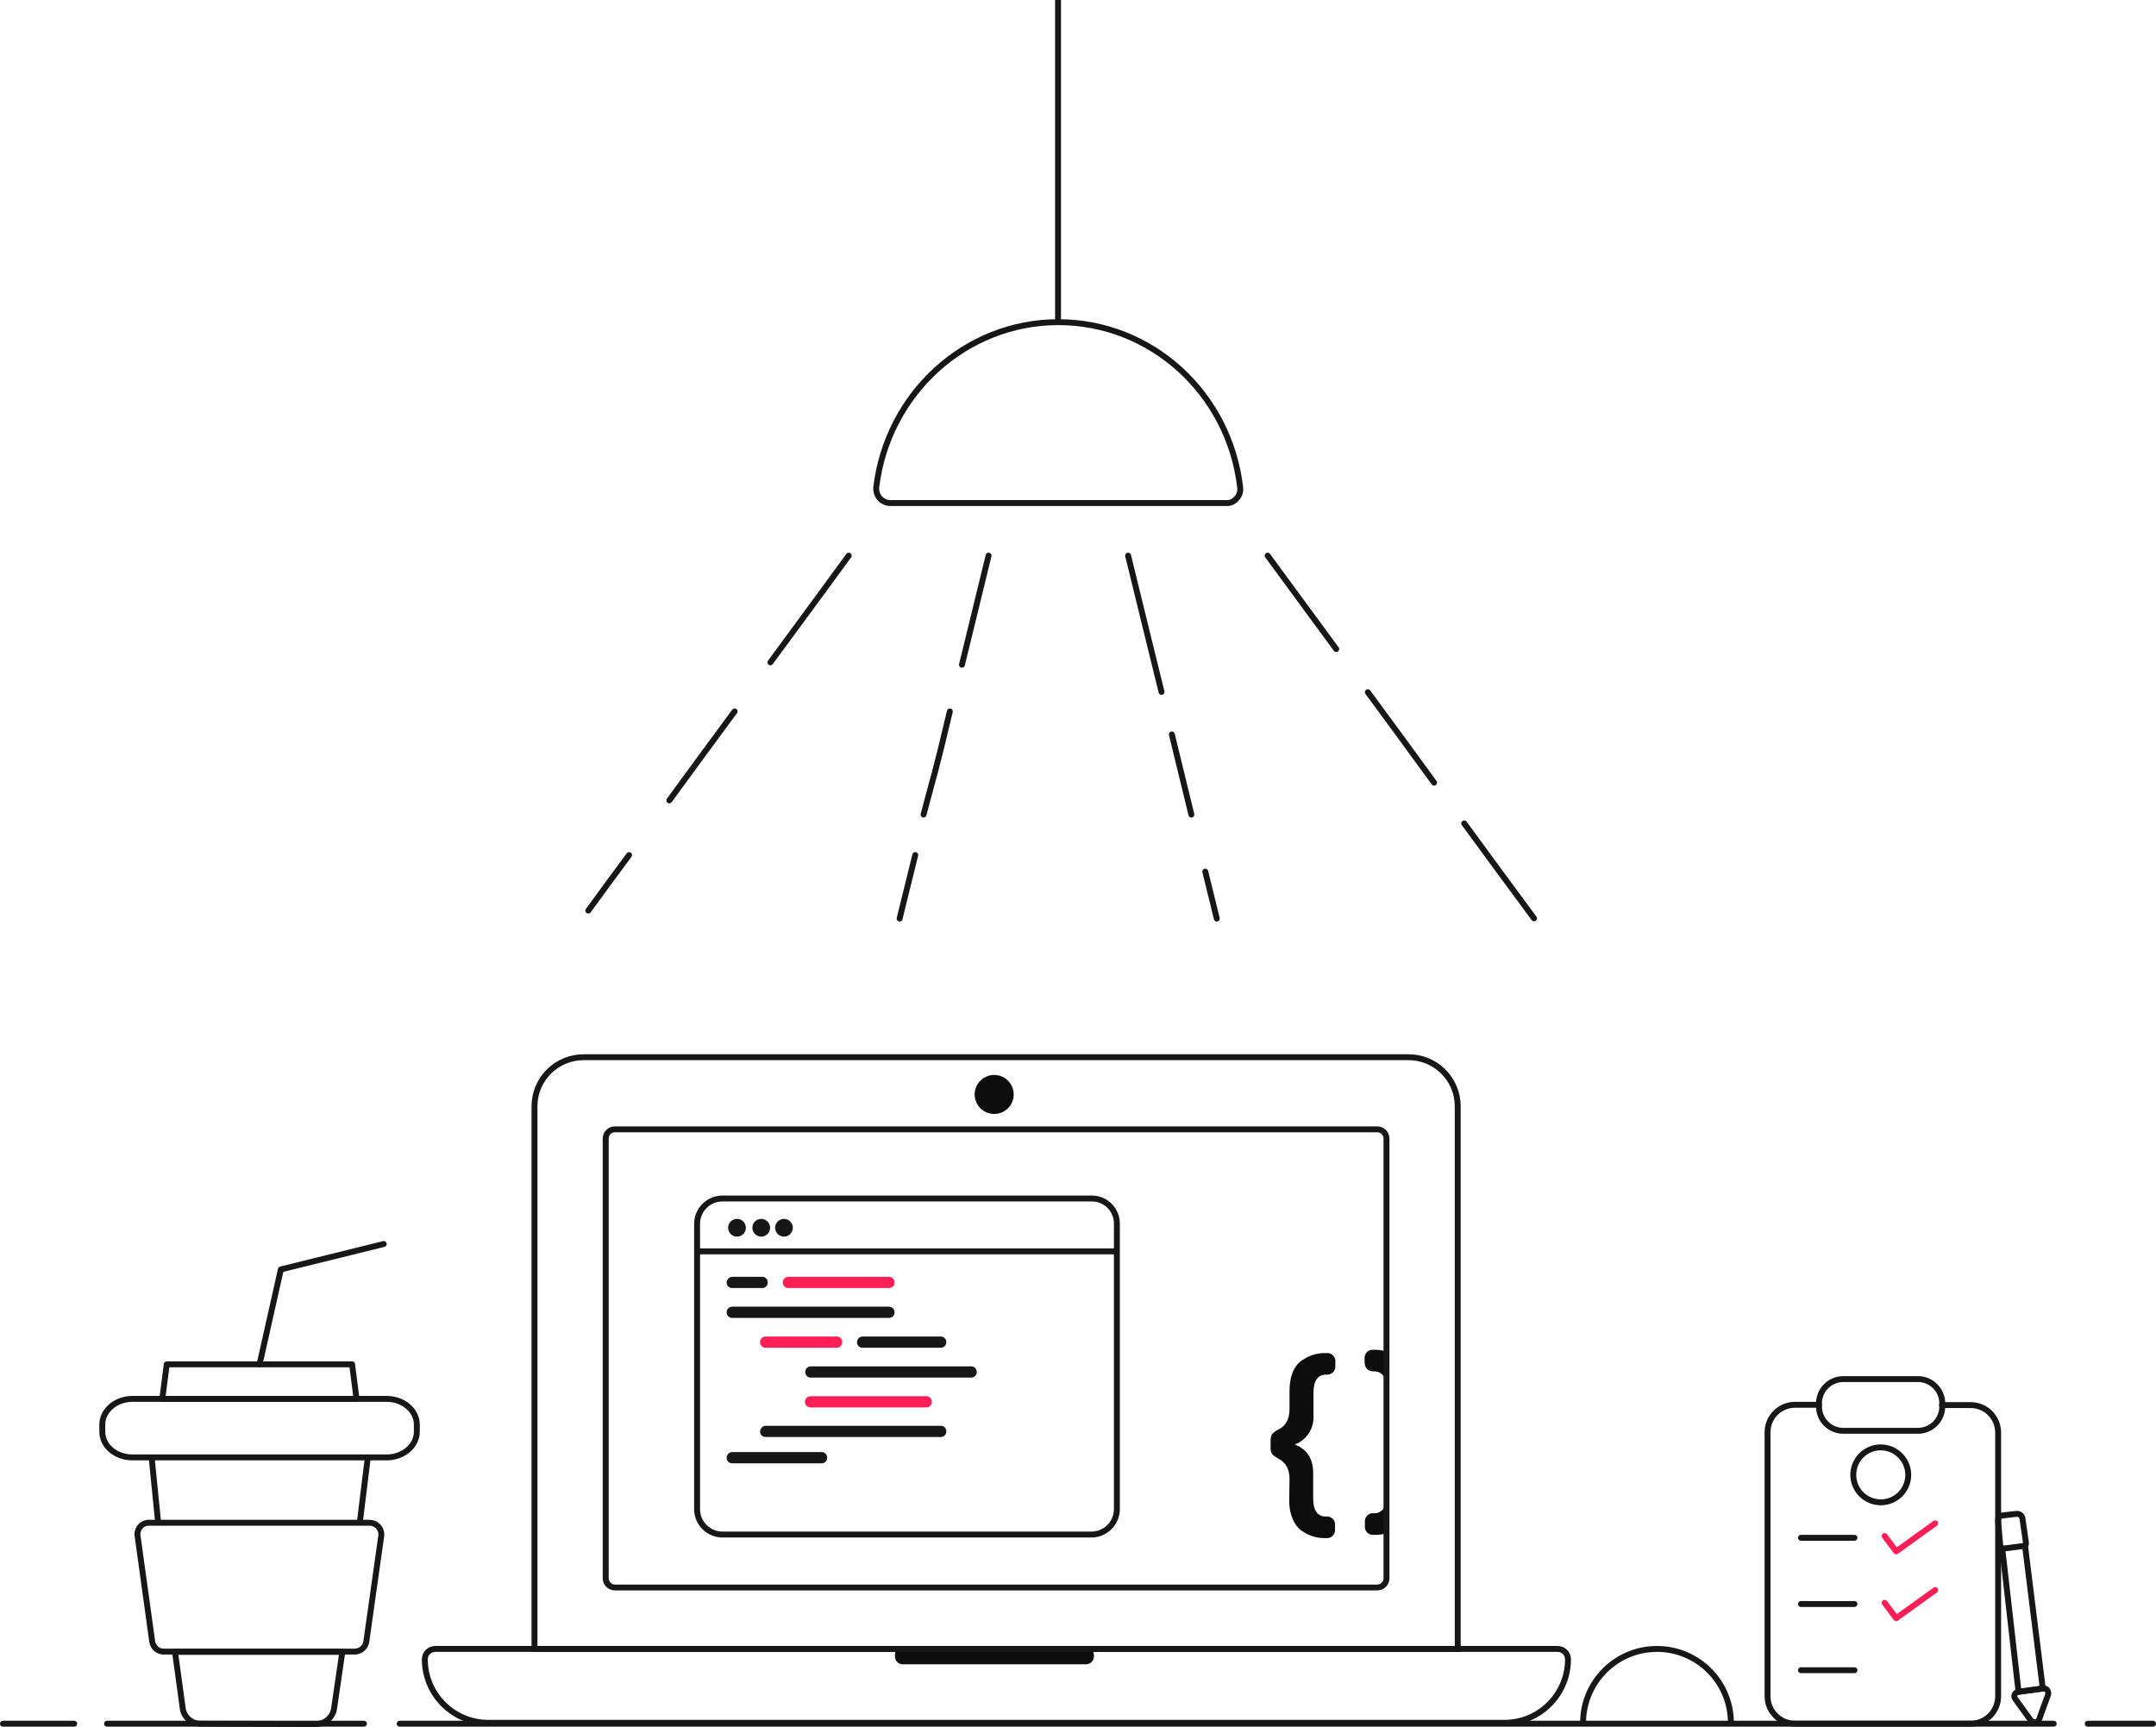
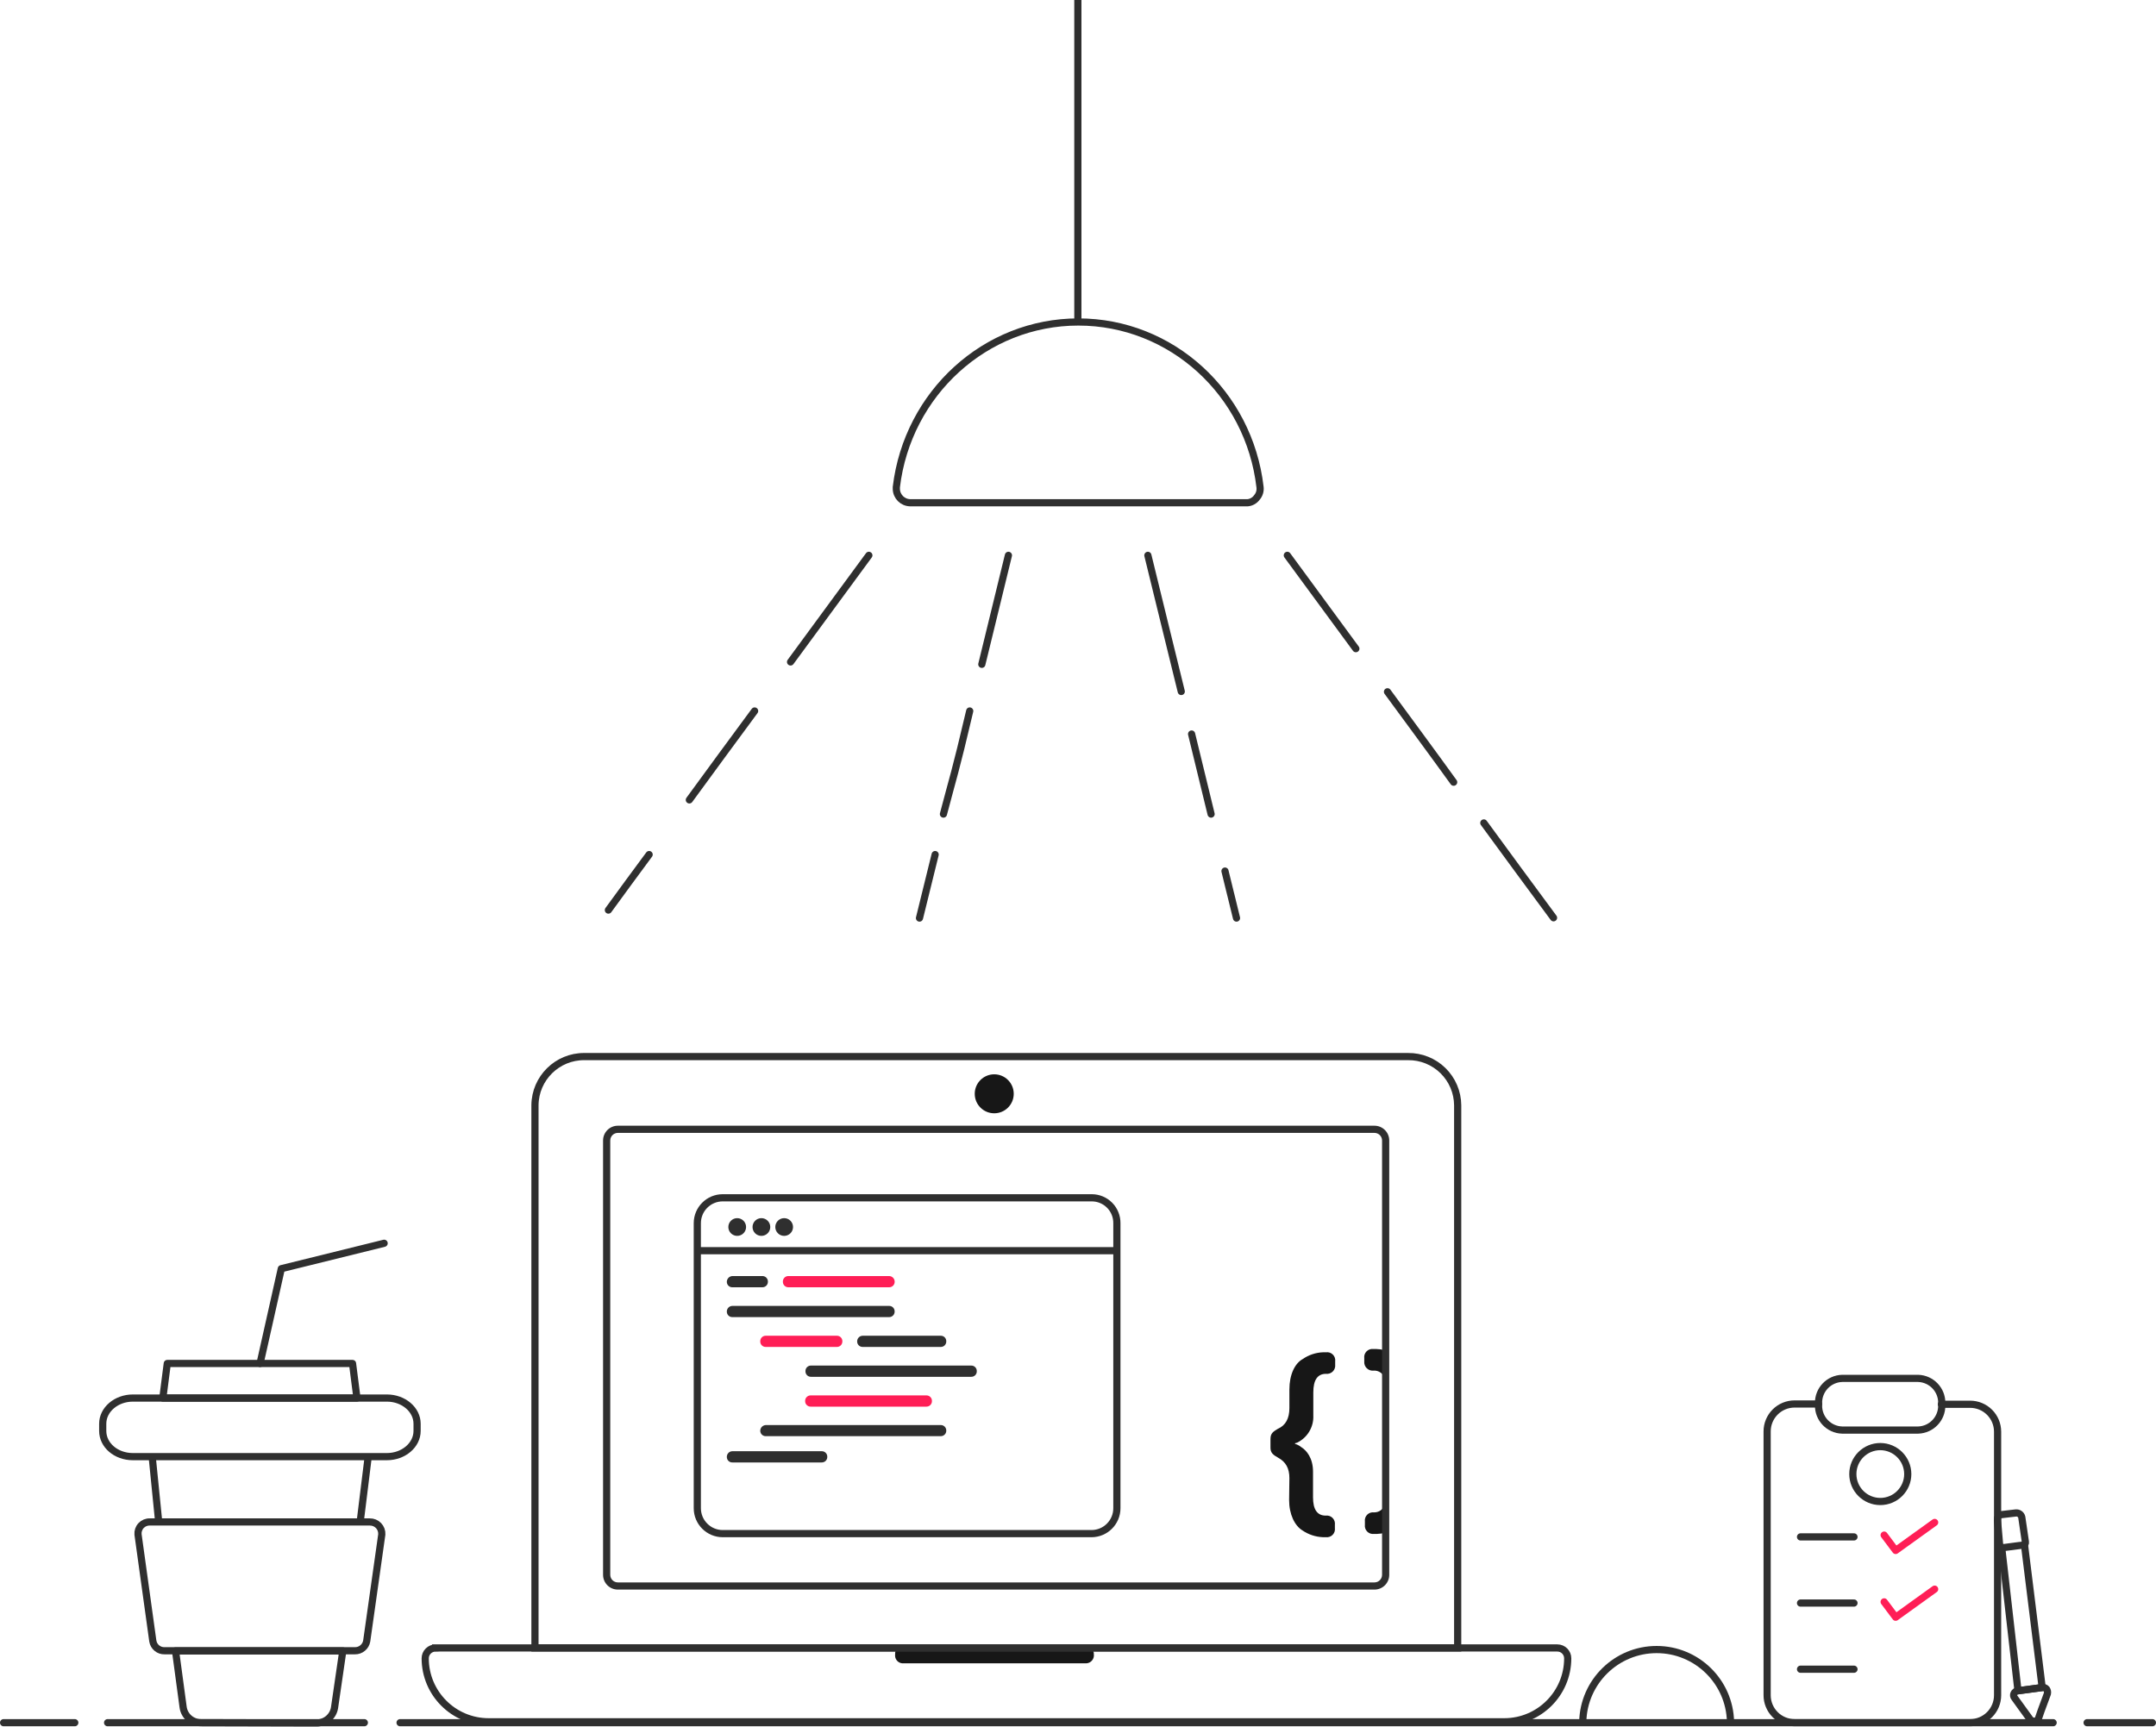
- <svg xmlns="http://www.w3.org/2000/svg" viewBox="0 0 729.3 584.3">
+ <svg xmlns="http://www.w3.org/2000/svg" viewBox="0 0 600.5 481">
  <defs>
-     <style>.cls-1{fill:#0d0d0d;}.cls-2,.cls-3,.cls-4,.cls-5,.cls-7{fill:none;stroke-width:2px;}.cls-2,.cls-3,.cls-4,.cls-5{stroke:#171717;}.cls-2,.cls-4{stroke-miterlimit:10;}.cls-3,.cls-5,.cls-7{stroke-linejoin:round;}.cls-4,.cls-5,.cls-7{stroke-linecap:round;}.cls-6{fill:#171717;}.cls-7{stroke:#ff1e56;}.cls-8{fill:#ff1e56;}</style>
+     <style>.cls-1,.cls-2,.cls-4,.cls-5,.cls-7{fill:none;stroke-width:2px;}.cls-1,.cls-2,.cls-4,.cls-5{stroke:#2f2f2f;}.cls-1,.cls-2{stroke-miterlimit:10;}.cls-2,.cls-5,.cls-7{stroke-linecap:round;}.cls-3{fill:#171717;}.cls-4,.cls-5,.cls-7{stroke-linejoin:round;}.cls-6{fill:#2f2f2f;}.cls-7{stroke:#ff1e56;}.cls-8{fill:#ff1e56;}</style>
  </defs>
  <g id="Layer_2" data-name="Layer 2">
    <g id="Layer_2-2" data-name="Layer 2">
-       <path class="cls-1" d="M304.44,557.9c-1.7,0-1.7,1.4-1.7,2.7h0a2.65,2.65,0,0,0,2.9,2.5h61.5a2.71,2.71,0,0,0,2.9-2.5h0c0-1.2,0-2.6-2-2.6a3.08,3.08,0,0,0-.9.1h-61.5a6,6,0,0,0-1.2-.2Z" />
-       <polygon class="cls-2" points="677.3 524 685 523 691 571.3 682.8 572.4 677.3 524" />
-       <path class="cls-2" d="M685,523c.2-.2.2-.5.3-.7v-.4l-1.2-8.3a1.86,1.86,0,0,0-2-1.4l-2.6.3-2.6.3c-.7.4-1,.6-1,2l.7,8a2.12,2.12,0,0,0,.3.7c.1.2.2.2.3.3" />
-       <path class="cls-1" d="M464.8,464a3.67,3.67,0,0,1,3.7,2.6v-9.5a12.61,12.61,0,0,0-2.8-.4h-1a2.75,2.75,0,0,0-3.1,3.1v1.1C461.7,463,462.8,464,464.8,464Z" />
-       <path class="cls-1" d="M468.5,509.4a3.75,3.75,0,0,1-3.7,2.6,2.75,2.75,0,0,0-3.1,3.1v1.1a2.75,2.75,0,0,0,3.1,3.1h1a13.51,13.51,0,0,0,2.8-.4l-.1-9.5Z" />
-       <path class="cls-2" d="M476.3,357.7H197.6a16.61,16.61,0,0,0-16.8,16.48V557.9H493.1V374.18a16.61,16.61,0,0,0-16.8-16.48Z" />
-       <path class="cls-2" d="M369.3,405.5H244.4a8.6,8.6,0,0,0-8.6,8.6v96.5a8.6,8.6,0,0,0,8.6,8.6H369.2a8.6,8.6,0,0,0,8.6-8.6V414.1a8.45,8.45,0,0,0-8.5-8.6Z" />
-       <line class="cls-3" x1="235.8" y1="423.4" x2="377.9" y2="423.4" />
-       <path class="cls-4" d="M535.5,582.9a25,25,0,0,1,50,0" />
-       <line class="cls-4" x1="135.2" y1="583.2" x2="694.7" y2="583.2" />
-       <line class="cls-4" x1="706.2" y1="583.2" x2="728.3" y2="583.2" />
-       <line class="cls-4" x1="25.1" y1="583.2" x2="1" y2="583.2" />
-       <line class="cls-4" x1="36.2" y1="583.2" x2="123.1" y2="583.2" />
-       <path class="cls-2" d="M130.8,473.3h-86c-5.6,0-10.2,3.9-10.2,8.7v2.4c0,4.8,4.5,8.7,10.2,8.7h86c5.6,0,10.2-3.9,10.2-8.7V482c0-4.8-4.6-8.7-10.2-8.7Z" />
-       <path class="cls-2" d="M125,515.2H50.5a3.88,3.88,0,0,0-4,4.2l5,36.1a3.92,3.92,0,0,0,4,3.3h64.4a4,4,0,0,0,4-3.3l5.1-36.1a4,4,0,0,0-4-4.2Z" />
-       <line class="cls-3" x1="51.3" y1="493.2" x2="53.5" y2="515.2" />
-       <line class="cls-3" x1="124.4" y1="493.2" x2="121.7" y2="515.2" />
-       <polygon class="cls-3" points="54.9 473.3 56.4 461.6 90.7 461.6 119.1 461.6 120.6 473.3 54.9 473.3" />
-       <polyline class="cls-5" points="129.8 420.9 95 429.5 87.8 461.6" />
-       <path class="cls-3" d="M59.2,558.9l2.6,19a6,6,0,0,0,6,5.3l39.1.1a6.14,6.14,0,0,0,6.1-5.2l2.8-19.2Z" />
-       <circle class="cls-1" cx="336.3" cy="370.3" r="6.6" />
-       <circle class="cls-6" cx="249.3" cy="415.4" r="3" />
-       <circle class="cls-6" cx="257.5" cy="415.4" r="3" />
-       <circle class="cls-6" cx="265.2" cy="415.4" r="3" />
-       <path class="cls-2" d="M649,466.6H623.3a8.24,8.24,0,0,0-8,8.4v.7a8.24,8.24,0,0,0,8,8.4H649a8.24,8.24,0,0,0,8-8.4V475a8.24,8.24,0,0,0-8-8.4Z" />
-       <path class="cls-5" d="M615.3,475.3h-8.1a9.28,9.28,0,0,0-9.3,9.3v89.3a9.28,9.28,0,0,0,9.3,9.3h59.4a9.28,9.28,0,0,0,9.3-9.3V484.7a9.28,9.28,0,0,0-9.3-9.3h-9.7" />
-       <path class="cls-2" d="M692.5,571.8a1.57,1.57,0,0,0-1.5-.5h0l-8.2,1.1h0a1.6,1.6,0,0,0-1.3.9,1.37,1.37,0,0,0,.2,1.5l3.1,4.3,2.1,2.9a1.75,1.75,0,0,0,1.4.7h.2a1.43,1.43,0,0,0,1.3-1l.9-2.6,2.1-5.7A2,2,0,0,0,692.5,571.8Z" />
-       <path class="cls-2" d="M636.2,489.7a9.3,9.3,0,1,0,9.3,9.3,9.35,9.35,0,0,0-9.3-9.3Z" />
-       <line class="cls-4" x1="609.2" y1="520.3" x2="627.3" y2="520.3" />
-       <polyline class="cls-7" points="637.5 542.3 641.4 547.5 654.6 538" />
-       <line class="cls-5" x1="609.2" y1="542.7" x2="627.3" y2="542.7" />
-       <line class="cls-4" x1="609.2" y1="565.1" x2="627.3" y2="565.1" />
-       <polyline class="cls-7" points="637.5 519.7 641.4 524.9 654.6 515.4" />
-       <path class="cls-2" d="M418.5,168.4a4.35,4.35,0,0,1-3.1,1.8H301.1a4.78,4.78,0,0,1-4.7-4.7v-.6c3.8-31.8,30.2-55.9,61.6-55.9s57.8,24,61.5,55.9A4.43,4.43,0,0,1,418.5,168.4Z" />
-       <path class="cls-4" d="M212.8,289.3c-2.3,3.1-11.5,15.6-13.8,18.8" />
-       <path class="cls-4" d="M248.5,240.7c-10.2,13.8-12,16.3-22.1,30.1" />
-       <path class="cls-4" d="M287.1,188c-3.6,5-22.9,31.2-26.5,36.1" />
-       <path class="cls-4" d="M309.6,289.3c-4.3,17.6-1,3.9-5.3,21.5" />
-       <path class="cls-4" d="M321.3,240.7c-5,21.3-5.6,22.3-8.9,34.9" />
-       <path class="cls-4" d="M334.4,188c-.9,3.7-8.1,33.3-9,36.9" />
-       <path class="cls-4" d="M407.7,294.9c4.3,17.6-.4-1.7,3.9,15.9" />
-       <path class="cls-4" d="M396.4,248.5c4.3,17.6,2.3,9.5,6.6,27.1" />
-       <path class="cls-4" d="M381.6,188c2.5,10.1,8.8,36.1,11.3,46.1" />
-       <path class="cls-4" d="M495.3,278.6c5.9,8.1,17.6,24,23.6,32.1" />
-       <path class="cls-4" d="M462.7,234.2c6.4,8.7,16.1,21.9,22.4,30.6" />
-       <path class="cls-4" d="M428.8,188c4.5,6.1,18.7,25.5,23.2,31.6" />
-       <line class="cls-2" x1="357.9" y1="109.1" x2="357.9" />
-       <path class="cls-1" d="M436.2,500.4c0-3.3-1.2-5.5-3.8-6.9-1.8-1-2.6-1.7-2.6-3.4v-2.9c0-2,.9-2.5,2.5-3.5,2.6-1.1,3.9-3.5,3.9-7v-6.3c0-5,1.8-8.8,4.5-10.3a12.93,12.93,0,0,1,6.9-2.3h1a2.75,2.75,0,0,1,3.1,3.1V462a2.8,2.8,0,0,1-3.1,3.1c-2.9,0-4.3,2.1-4.3,6.3v7.8a9.8,9.8,0,0,1-5.5,9.2l-.7.2v.2a6.06,6.06,0,0,1,2.1,1.1c1.8,1.1,4,3.7,4,8.3v8.7c0,4.1,1.4,6.2,4.3,6.2a2.75,2.75,0,0,1,3.1,3.1v1.1a2.75,2.75,0,0,1-3.1,3.1h-1a13.22,13.22,0,0,1-6.9-2.3c-2.6-1.6-4.5-5.4-4.5-10.3l.1-7.4Z" />
-       <path class="cls-6" d="M247.7,432h10.1a1.84,1.84,0,0,1,1.9,1.9h0a1.84,1.84,0,0,1-1.9,1.9H247.7a1.84,1.84,0,0,1-1.9-1.9h0A2,2,0,0,1,247.7,432Z" />
-       <path class="cls-8" d="M300.7,432h-34a1.84,1.84,0,0,0-1.9,1.9h0a1.84,1.84,0,0,0,1.9,1.9h34a1.84,1.84,0,0,0,1.9-1.9h0A1.9,1.9,0,0,0,300.7,432Z" />
-       <path class="cls-6" d="M247.7,442.1h53a1.84,1.84,0,0,1,1.9,1.9h0a1.84,1.84,0,0,1-1.9,1.9h-53a1.84,1.84,0,0,1-1.9-1.9h0A1.9,1.9,0,0,1,247.7,442.1Z" />
-       <path class="cls-8" d="M283,452.2H259a1.84,1.84,0,0,0-1.9,1.9h0A1.84,1.84,0,0,0,259,456h24a1.84,1.84,0,0,0,1.9-1.9h0A1.84,1.84,0,0,0,283,452.2Z" />
-       <path class="cls-6" d="M291.8,452.2h26.4a1.84,1.84,0,0,1,1.9,1.9h0a1.84,1.84,0,0,1-1.9,1.9H291.8a1.84,1.84,0,0,1-1.9-1.9h0A1.9,1.9,0,0,1,291.8,452.2Z" />
-       <path class="cls-6" d="M274.3,462.3h54.2a1.84,1.84,0,0,1,1.9,1.9h0a1.84,1.84,0,0,1-1.9,1.9H274.3a1.84,1.84,0,0,1-1.9-1.9h0A1.84,1.84,0,0,1,274.3,462.3Z" />
-       <path class="cls-8" d="M313.3,472.4H274.2a1.84,1.84,0,0,0-1.9,1.9h0a1.84,1.84,0,0,0,1.9,1.9h39.1a1.84,1.84,0,0,0,1.9-1.9h0A1.84,1.84,0,0,0,313.3,472.4Z" />
-       <path class="cls-6" d="M259,482.4h59.2a1.84,1.84,0,0,1,1.9,1.9h0a1.84,1.84,0,0,1-1.9,1.9H259a1.84,1.84,0,0,1-1.9-1.9h0A2,2,0,0,1,259,482.4Z" />
-       <path class="cls-6" d="M247.7,491.3h30.2a1.84,1.84,0,0,1,1.9,1.9h0a1.84,1.84,0,0,1-1.9,1.9H247.7a1.84,1.84,0,0,1-1.9-1.9h0A1.9,1.9,0,0,1,247.7,491.3Z" />
-       <path class="cls-2" d="M147.21,557.9H526.89a3.51,3.51,0,0,1,3.51,3.51v0a21.49,21.49,0,0,1-21.49,21.49H165.19a21.49,21.49,0,0,1-21.49-21.49v0A3.51,3.51,0,0,1,147.21,557.9Z" />
-       <path class="cls-6" d="M465.88,383.1a2.12,2.12,0,0,1,2.12,2.12V534a2.12,2.12,0,0,1-2.12,2.12H208A2.12,2.12,0,0,1,205.9,534V385.22A2.12,2.12,0,0,1,208,383.1H465.88m0-2H208a4.11,4.11,0,0,0-4.12,4.12V534A4.11,4.11,0,0,0,208,538.1H465.88A4.11,4.11,0,0,0,470,534V385.22a4.11,4.11,0,0,0-4.12-4.12Z" />
+       <path class="cls-1" d="M350.08,138.58a3.6,3.6,0,0,1-2.56,1.48h-94a3.93,3.93,0,0,1-3.87-3.87v-.49c3.13-26.17,24.85-46,50.69-46s47.56,19.75,50.61,46A3.7,3.7,0,0,1,350.08,138.58Z" />
+       <path class="cls-2" d="M180.8,238.07c-1.89,2.55-9.46,12.83-11.35,15.47" />
+       <path class="cls-2" d="M210.18,198.07c-8.39,11.36-9.87,13.42-18.18,24.77" />
+       <path class="cls-2" d="M242,154.71c-3,4.11-18.85,25.67-21.81,29.7" />
+       <path class="cls-2" d="M260.46,238.07c-3.54,14.48-.82,3.21-4.36,17.69" />
+       <path class="cls-2" d="M270.09,198.07c-4.11,17.53-4.61,18.35-7.32,28.72" />
+       <path class="cls-2" d="M280.87,154.71c-.74,3-6.67,27.4-7.41,30.36" />
+       <path class="cls-2" d="M341.19,242.67c3.54,14.49-.33-1.39,3.21,13.09" />
+       <path class="cls-2" d="M331.89,204.49c3.54,14.48,1.89,7.82,5.43,22.3" />
+       <path class="cls-2" d="M319.71,154.71c2.06,8.31,7.24,29.7,9.3,37.93" />
+       <path class="cls-2" d="M413.28,229.26c4.85,6.67,14.48,19.75,19.42,26.42" />
+       <path class="cls-2" d="M386.45,192.72c5.26,7.16,13.25,18,18.43,25.19" />
+       <path class="cls-2" d="M358.55,154.71c3.7,5,15.39,21,19.09,26" />
+       <line class="cls-1" x1="300.21" y1="89.78" x2="300.21" />
+       <path class="cls-3" d="M250.7,459.1c-1.4,0-1.4,1.15-1.4,2.22h0a2.19,2.19,0,0,0,2.39,2.06h50.6a2.24,2.24,0,0,0,2.39-2.06h0c0-1,0-2.14-1.65-2.14a2.63,2.63,0,0,0-.74.08h-50.6a5.17,5.17,0,0,0-1-.16Z" />
+       <polygon class="cls-1" points="557.53 431.2 563.87 430.38 568.8 470.13 562.06 471.03 557.53 431.2" />
+       <path class="cls-1" d="M563.87,430.38c.16-.17.16-.41.24-.58v-.33l-1-6.83a1.54,1.54,0,0,0-1.65-1.15l-2.14.25-2.14.25c-.58.32-.82.49-.82,1.64l.57,6.58a1.73,1.73,0,0,0,.25.58c.08.16.17.16.25.25" />
+       <path class="cls-3" d="M382.66,381.83a3,3,0,0,1,3,2.14v-7.82a10.06,10.06,0,0,0-2.31-.33h-.82a2.27,2.27,0,0,0-2.55,2.55v.91A2.36,2.36,0,0,0,382.66,381.83Z" />
+       <path class="cls-3" d="M385.71,419.19a3.09,3.09,0,0,1-3,2.14,2.26,2.26,0,0,0-2.55,2.55v.9a2.27,2.27,0,0,0,2.55,2.55h.83a10.73,10.73,0,0,0,2.3-.33l-.08-7.81Z" />
+       <path class="cls-1" d="M392.13,294.35H162.78A13.67,13.67,0,0,0,149,307.92V459.1H406V307.92a13.67,13.67,0,0,0-13.82-13.57Z" />
+       <path class="cls-1" d="M304.08,333.69H201.29a7.07,7.07,0,0,0-7.07,7.07v79.41a7.08,7.08,0,0,0,7.07,7.08H304a7.08,7.08,0,0,0,7.08-7.08V340.76a7,7,0,0,0-7-7.07Z" />
+       <line class="cls-4" x1="194.22" y1="348.42" x2="311.15" y2="348.42" />
+       <path class="cls-2" d="M440.84,479.67a20.58,20.58,0,0,1,41.15,0" />
+       <line class="cls-2" x1="111.43" y1="479.92" x2="571.85" y2="479.92" />
+       <line class="cls-2" x1="581.31" y1="479.92" x2="599.5" y2="479.92" />
+       <line class="cls-2" x1="20.83" y1="479.92" x2="1" y2="479.92" />
+       <line class="cls-2" x1="29.97" y1="479.92" x2="101.48" y2="479.92" />
+       <path class="cls-1" d="M107.81,389.48H37c-4.61,0-8.39,3.21-8.39,7.16v2c0,3.95,3.7,7.16,8.39,7.16h70.77c4.61,0,8.4-3.21,8.4-7.16v-2c0-3.95-3.79-7.16-8.4-7.16Z" />
+       <path class="cls-1" d="M103,424H41.73a3.2,3.2,0,0,0-3.29,3.46l4.12,29.7a3.22,3.22,0,0,0,3.29,2.72h53a3.28,3.28,0,0,0,3.29-2.72l4.2-29.7A3.28,3.28,0,0,0,103,424Z" />
+       <line class="cls-4" x1="42.39" y1="405.86" x2="44.2" y2="423.96" />
+       <line class="cls-4" x1="102.55" y1="405.86" x2="100.32" y2="423.96" />
+       <polygon class="cls-4" points="45.35 389.48 46.59 379.85 74.81 379.85 98.19 379.85 99.42 389.48 45.35 389.48" />
+       <polyline class="cls-5" points="106.99 346.36 78.35 353.44 72.43 379.85" />
+       <path class="cls-4" d="M48.89,459.92,51,475.56A5,5,0,0,0,56,479.92l32.18.08a5.06,5.06,0,0,0,5-4.28l2.3-15.8Z" />
+       <circle class="cls-3" cx="276.92" cy="304.72" r="5.43" />
+       <circle class="cls-6" cx="205.33" cy="341.83" r="2.47" />
+       <circle class="cls-6" cx="212.07" cy="341.83" r="2.47" />
+       <circle class="cls-6" cx="218.41" cy="341.83" r="2.47" />
+       <path class="cls-1" d="M534.24,384H513.09a6.78,6.78,0,0,0-6.58,6.91v.58a6.78,6.78,0,0,0,6.58,6.91h21.15a6.79,6.79,0,0,0,6.59-6.91v-.58a6.79,6.79,0,0,0-6.59-6.91Z" />
+       <path class="cls-5" d="M506.51,391.13h-6.67a7.64,7.64,0,0,0-7.65,7.65v73.48a7.65,7.65,0,0,0,7.65,7.66h48.89a7.65,7.65,0,0,0,7.65-7.66v-73.4a7.64,7.64,0,0,0-7.65-7.65h-8" />
+       <path class="cls-1" d="M570,470.54a1.28,1.28,0,0,0-1.24-.41h0l-6.74.9h0a1.3,1.3,0,0,0-1.07.74,1.12,1.12,0,0,0,.16,1.24l2.55,3.53,1.73,2.39a1.45,1.45,0,0,0,1.15.58h.17a1.21,1.21,0,0,0,1.07-.83l.74-2.14,1.73-4.69A1.66,1.66,0,0,0,570,470.54Z" />
+       <path class="cls-1" d="M523.71,403a7.65,7.65,0,1,0,7.65,7.65,7.68,7.68,0,0,0-7.65-7.65Z" />
+       <line class="cls-2" x1="501.49" y1="428.16" x2="516.38" y2="428.16" />
+       <polyline class="cls-7" points="524.78 446.26 527.99 450.54 538.85 442.72" />
+       <line class="cls-5" x1="501.49" y1="446.59" x2="516.38" y2="446.59" />
+       <line class="cls-2" x1="501.49" y1="465.02" x2="516.38" y2="465.02" />
+       <polyline class="cls-7" points="524.78 427.66 527.99 431.94 538.85 424.13" />
+       <path class="cls-3" d="M359.13,411.78c0-2.71-1-4.52-3.13-5.68-1.48-.82-2.14-1.4-2.14-2.79v-2.39c0-1.65.74-2.06,2.06-2.88,2.14-.91,3.21-2.88,3.21-5.76v-5.19c0-4.11,1.48-7.24,3.7-8.47a10.65,10.65,0,0,1,5.68-1.89h.82a2.26,2.26,0,0,1,2.55,2.55v.9a2.3,2.3,0,0,1-2.55,2.55c-2.38,0-3.54,1.73-3.54,5.19v6.42a8,8,0,0,1-4.52,7.57l-.58.16v.17a4.86,4.86,0,0,1,1.73.9c1.48.91,3.29,3.05,3.29,6.83v7.16c0,3.37,1.15,5.1,3.54,5.1a2.27,2.27,0,0,1,2.55,2.55v.91a2.26,2.26,0,0,1-2.55,2.55h-.82a10.88,10.88,0,0,1-5.68-1.89c-2.14-1.32-3.7-4.45-3.7-8.48l.08-6.09Z" />
+       <path class="cls-6" d="M204,355.49h8.31a1.52,1.52,0,0,1,1.57,1.57h0a1.52,1.52,0,0,1-1.57,1.56H204a1.51,1.51,0,0,1-1.56-1.56h0A1.63,1.63,0,0,1,204,355.49Z" />
+       <path class="cls-8" d="M247.62,355.49h-28a1.52,1.52,0,0,0-1.57,1.57h0a1.52,1.52,0,0,0,1.57,1.56h28a1.52,1.52,0,0,0,1.57-1.56h0A1.57,1.57,0,0,0,247.62,355.49Z" />
+       <path class="cls-6" d="M204,363.81h43.61a1.51,1.51,0,0,1,1.57,1.56h0a1.52,1.52,0,0,1-1.57,1.56H204a1.51,1.51,0,0,1-1.56-1.56h0A1.56,1.56,0,0,1,204,363.81Z" />
+       <path class="cls-8" d="M233.06,372.12H213.31a1.51,1.51,0,0,0-1.56,1.56h0a1.5,1.5,0,0,0,1.56,1.56h19.75a1.51,1.51,0,0,0,1.56-1.56h0A1.51,1.51,0,0,0,233.06,372.12Z" />
+       <path class="cls-6" d="M240.3,372.12H262a1.51,1.51,0,0,1,1.56,1.56h0a1.51,1.51,0,0,1-1.56,1.56H240.3a1.51,1.51,0,0,1-1.56-1.56h0A1.56,1.56,0,0,1,240.3,372.12Z" />
+       <path class="cls-6" d="M225.9,380.43h44.6a1.51,1.51,0,0,1,1.56,1.56h0a1.51,1.51,0,0,1-1.56,1.57H225.9a1.51,1.51,0,0,1-1.56-1.57h0A1.51,1.51,0,0,1,225.9,380.43Z" />
+       <path class="cls-8" d="M258,388.74H225.82a1.52,1.52,0,0,0-1.57,1.56h0a1.52,1.52,0,0,0,1.57,1.57H258a1.52,1.52,0,0,0,1.57-1.57h0A1.52,1.52,0,0,0,258,388.74Z" />
+       <path class="cls-6" d="M213.31,397H262a1.51,1.51,0,0,1,1.56,1.56h0A1.52,1.52,0,0,1,262,400.1H213.31a1.51,1.51,0,0,1-1.56-1.57h0A1.62,1.62,0,0,1,213.31,397Z" />
+       <path class="cls-6" d="M204,404.29h24.85a1.52,1.52,0,0,1,1.57,1.57h0a1.52,1.52,0,0,1-1.57,1.56H204a1.51,1.51,0,0,1-1.56-1.56h0A1.56,1.56,0,0,1,204,404.29Z" />
+       <path class="cls-1" d="M121.32,459.1H433.76a2.89,2.89,0,0,1,2.89,2.89v0A17.69,17.69,0,0,1,419,479.67H136.11A17.69,17.69,0,0,1,118.43,462v0a2.89,2.89,0,0,1,2.89-2.89Z" />
+       <path class="cls-6" d="M382.82,315.61a2.12,2.12,0,0,1,2.12,2.12v121a2.12,2.12,0,0,1-2.12,2.11H172.08a2.12,2.12,0,0,1-2.11-2.11v-121a2.12,2.12,0,0,1,2.11-2.12H382.82m0-2H172.08a4.11,4.11,0,0,0-4.11,4.12v121a4.11,4.11,0,0,0,4.11,4.11H382.82a4.11,4.11,0,0,0,4.12-4.11v-121a4.11,4.11,0,0,0-4.12-4.12Z" />
    </g>
  </g>
</svg>
